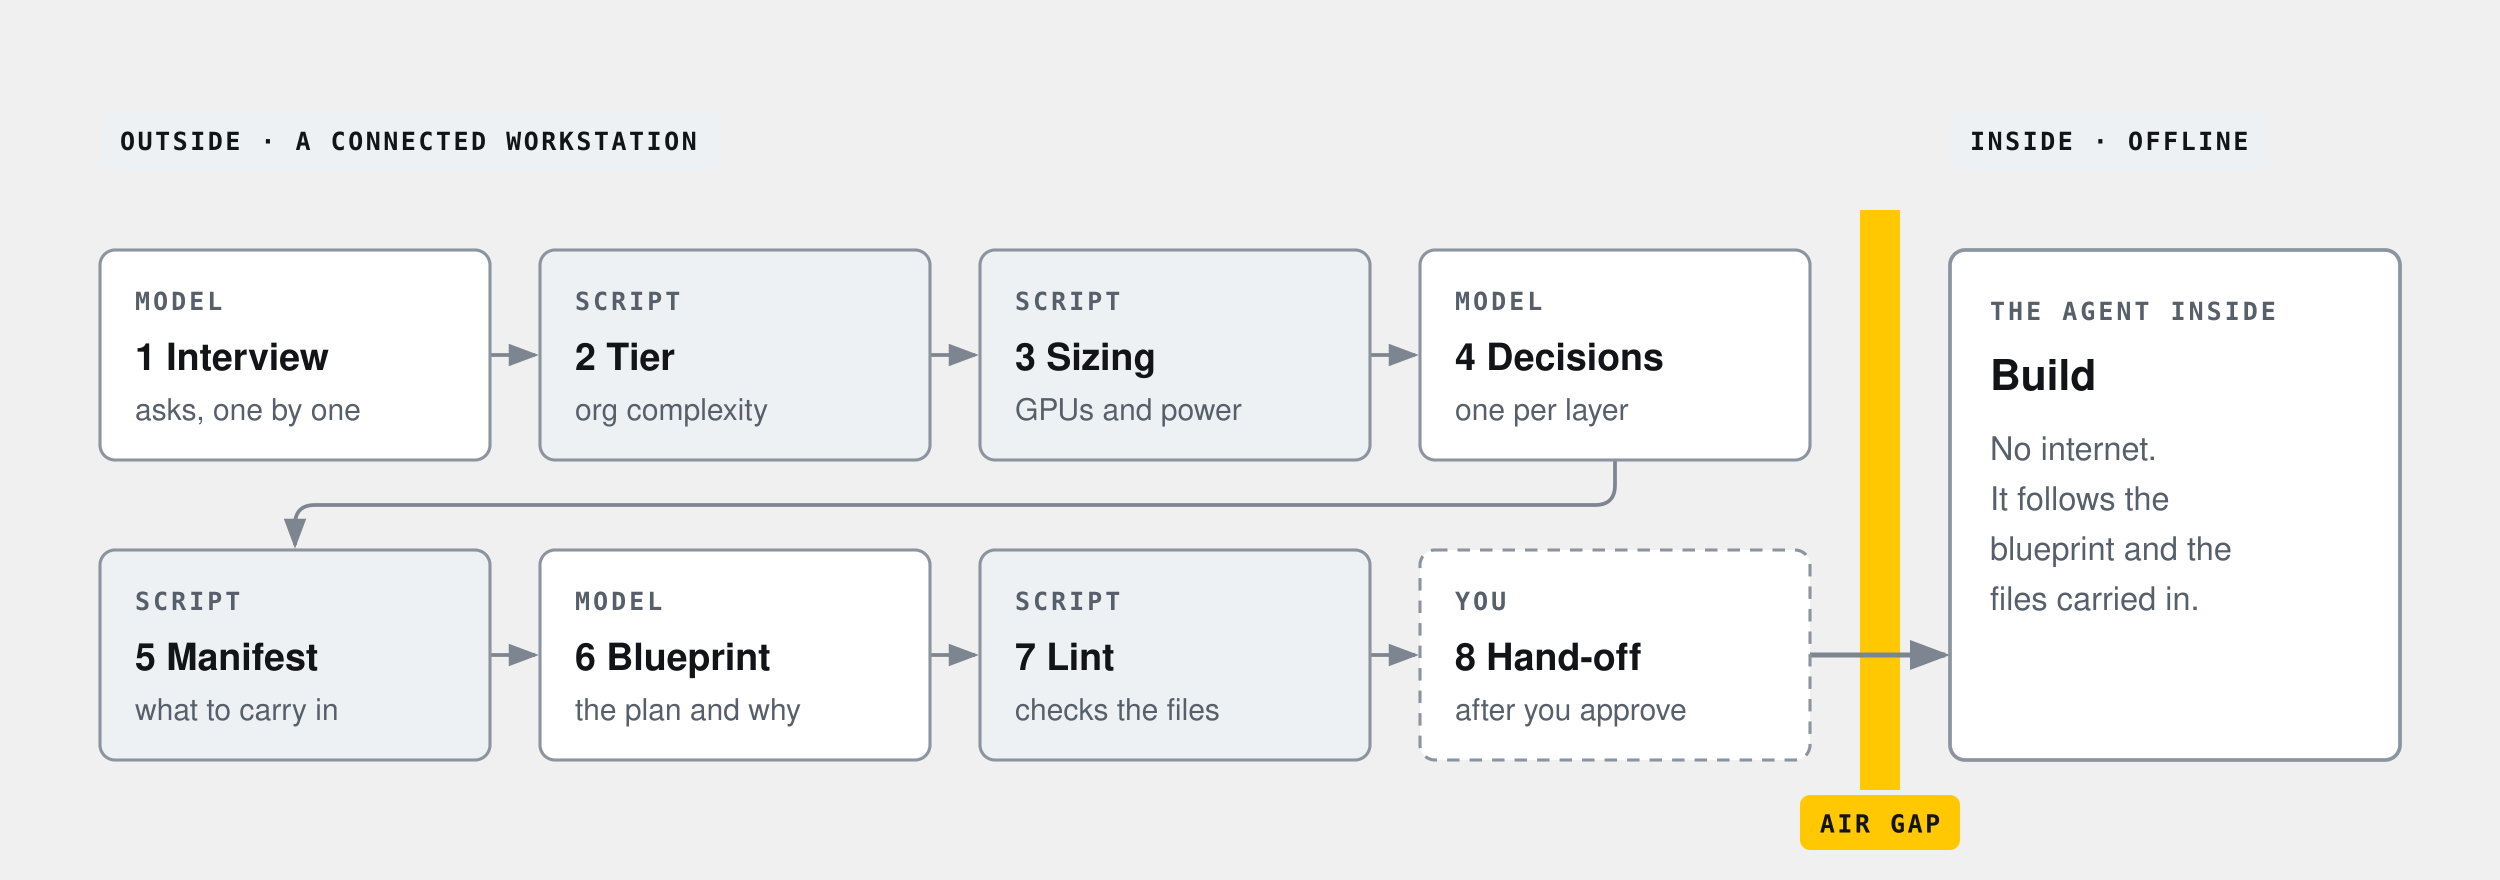
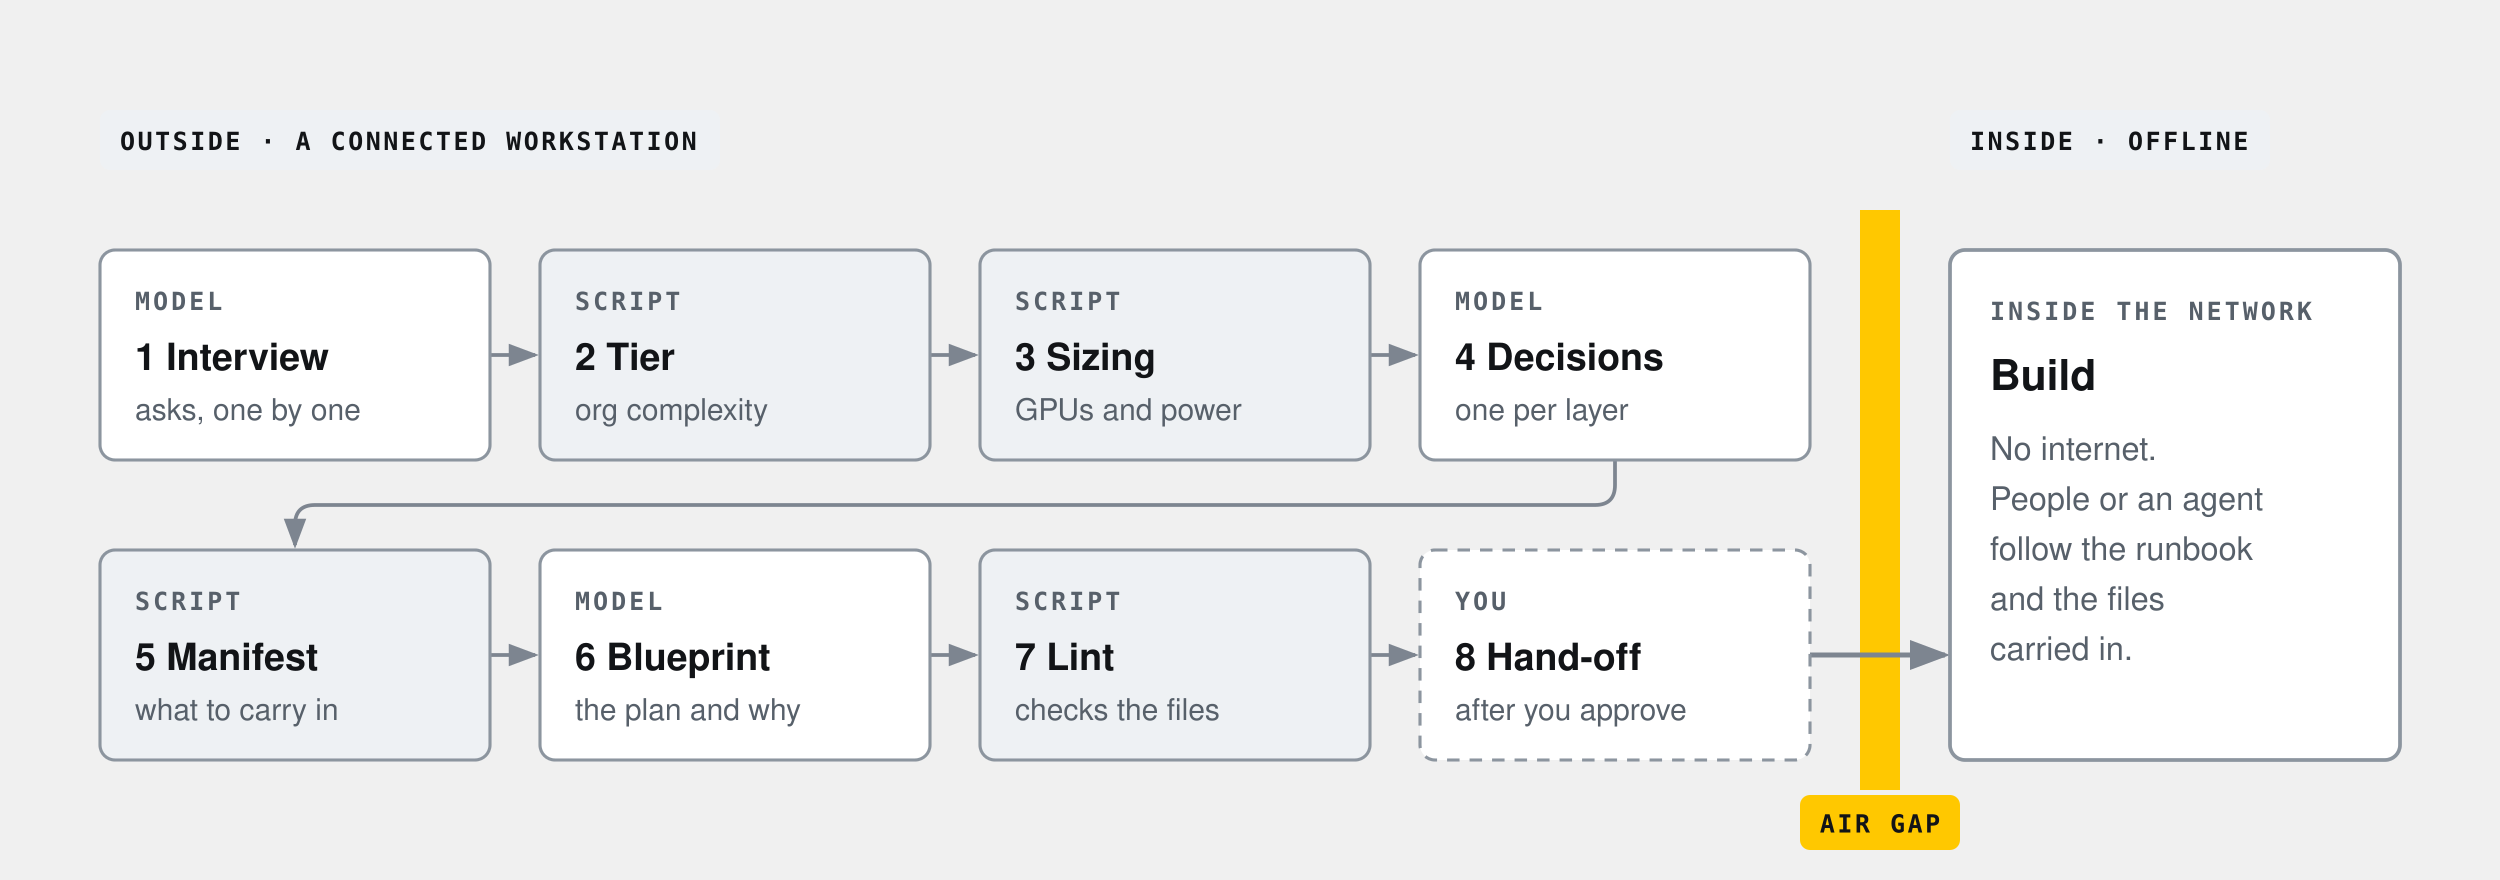
<svg xmlns="http://www.w3.org/2000/svg" viewBox="0 0 1000 352" width="1000" height="352" role="img" aria-labelledby="how-it-works-title how-it-works-desc">
  <defs>
    <marker id="arrow" markerWidth="8" markerHeight="6" refX="7" refY="3" orient="auto">
      <polygon points="0 0, 8 3, 0 6" fill="#7D8590" />
    </marker>
  </defs>
  <rect x="40" y="44" width="248" height="24" rx="4" fill="#EEF1F4" />
  <text x="48" y="60" font-family="ui-monospace, SFMono-Regular, Menlo, Consolas, monospace" font-size="10" font-weight="600" letter-spacing="0.1em" fill="#121417">OUTSIDE · A CONNECTED WORKSTATION</text>
  <rect x="780" y="44" width="128" height="24" rx="4" fill="#EEF1F4" />
  <text x="788" y="60" font-family="ui-monospace, SFMono-Regular, Menlo, Consolas, monospace" font-size="10" font-weight="600" letter-spacing="0.1em" fill="#121417">INSIDE · OFFLINE</text>
  <line x1="196" y1="142" x2="214" y2="142" stroke="#7D8590" stroke-width="1.5" marker-end="url(#arrow)" />
  <line x1="372" y1="142" x2="390" y2="142" stroke="#7D8590" stroke-width="1.5" marker-end="url(#arrow)" />
  <line x1="548" y1="142" x2="566" y2="142" stroke="#7D8590" stroke-width="1.5" marker-end="url(#arrow)" />
  <line x1="196" y1="262" x2="214" y2="262" stroke="#7D8590" stroke-width="1.5" marker-end="url(#arrow)" />
  <line x1="372" y1="262" x2="390" y2="262" stroke="#7D8590" stroke-width="1.5" marker-end="url(#arrow)" />
  <line x1="548" y1="262" x2="566" y2="262" stroke="#7D8590" stroke-width="1.5" marker-end="url(#arrow)" />
  <path d="M646 184 V194 Q646 202 638 202 H126 Q118 202 118 210 V218" fill="none" stroke="#7D8590" stroke-width="1.5" marker-end="url(#arrow)" />
  <rect x="744" y="84" width="16" height="232" fill="#FFC800" />
  <line x1="724" y1="262" x2="778" y2="262" stroke="#7D8590" stroke-width="2" marker-end="url(#arrow)" />
  <rect x="720" y="318" width="64" height="22" rx="4" fill="#FFC800" />
  <text x="752" y="333" font-family="ui-monospace, SFMono-Regular, Menlo, Consolas, monospace" font-size="10" font-weight="700" letter-spacing="0.1em" text-anchor="middle" fill="#121417">AIR GAP</text>
  <rect x="40" y="100" width="156" height="84" rx="6" fill="#FFFFFF" stroke="#8C959F" stroke-width="1.25" />
  <text x="54" y="124" font-family="ui-monospace, SFMono-Regular, Menlo, Consolas, monospace" font-size="10" font-weight="600" letter-spacing="0.12em" fill="#57606A">MODEL</text>
  <text x="54" y="148" font-family="system-ui, -apple-system, 'Segoe UI', Helvetica, Arial, sans-serif" font-size="15" font-weight="600" fill="#121417">1  Interview</text>
  <text x="54" y="168" font-family="system-ui, -apple-system, 'Segoe UI', Helvetica, Arial, sans-serif" font-size="12" fill="#57606A">asks, one by one</text>
  <rect x="216" y="100" width="156" height="84" rx="6" fill="#EEF1F4" stroke="#8C959F" stroke-width="1.25" />
  <text x="230" y="124" font-family="ui-monospace, SFMono-Regular, Menlo, Consolas, monospace" font-size="10" font-weight="600" letter-spacing="0.12em" fill="#57606A">SCRIPT</text>
  <text x="230" y="148" font-family="system-ui, -apple-system, 'Segoe UI', Helvetica, Arial, sans-serif" font-size="15" font-weight="600" fill="#121417">2  Tier</text>
  <text x="230" y="168" font-family="system-ui, -apple-system, 'Segoe UI', Helvetica, Arial, sans-serif" font-size="12" fill="#57606A">org complexity</text>
  <rect x="392" y="100" width="156" height="84" rx="6" fill="#EEF1F4" stroke="#8C959F" stroke-width="1.25" />
  <text x="406" y="124" font-family="ui-monospace, SFMono-Regular, Menlo, Consolas, monospace" font-size="10" font-weight="600" letter-spacing="0.12em" fill="#57606A">SCRIPT</text>
  <text x="406" y="148" font-family="system-ui, -apple-system, 'Segoe UI', Helvetica, Arial, sans-serif" font-size="15" font-weight="600" fill="#121417">3  Sizing</text>
  <text x="406" y="168" font-family="system-ui, -apple-system, 'Segoe UI', Helvetica, Arial, sans-serif" font-size="12" fill="#57606A">GPUs and power</text>
  <rect x="568" y="100" width="156" height="84" rx="6" fill="#FFFFFF" stroke="#8C959F" stroke-width="1.25" />
  <text x="582" y="124" font-family="ui-monospace, SFMono-Regular, Menlo, Consolas, monospace" font-size="10" font-weight="600" letter-spacing="0.12em" fill="#57606A">MODEL</text>
  <text x="582" y="148" font-family="system-ui, -apple-system, 'Segoe UI', Helvetica, Arial, sans-serif" font-size="15" font-weight="600" fill="#121417">4  Decisions</text>
  <text x="582" y="168" font-family="system-ui, -apple-system, 'Segoe UI', Helvetica, Arial, sans-serif" font-size="12" fill="#57606A">one per layer</text>
  <rect x="40" y="220" width="156" height="84" rx="6" fill="#EEF1F4" stroke="#8C959F" stroke-width="1.25" />
  <text x="54" y="244" font-family="ui-monospace, SFMono-Regular, Menlo, Consolas, monospace" font-size="10" font-weight="600" letter-spacing="0.12em" fill="#57606A">SCRIPT</text>
  <text x="54" y="268" font-family="system-ui, -apple-system, 'Segoe UI', Helvetica, Arial, sans-serif" font-size="15" font-weight="600" fill="#121417">5  Manifest</text>
  <text x="54" y="288" font-family="system-ui, -apple-system, 'Segoe UI', Helvetica, Arial, sans-serif" font-size="12" fill="#57606A">what to carry in</text>
  <rect x="216" y="220" width="156" height="84" rx="6" fill="#FFFFFF" stroke="#8C959F" stroke-width="1.25" />
  <text x="230" y="244" font-family="ui-monospace, SFMono-Regular, Menlo, Consolas, monospace" font-size="10" font-weight="600" letter-spacing="0.12em" fill="#57606A">MODEL</text>
  <text x="230" y="268" font-family="system-ui, -apple-system, 'Segoe UI', Helvetica, Arial, sans-serif" font-size="15" font-weight="600" fill="#121417">6  Blueprint</text>
  <text x="230" y="288" font-family="system-ui, -apple-system, 'Segoe UI', Helvetica, Arial, sans-serif" font-size="12" fill="#57606A">the plan and why</text>
  <rect x="392" y="220" width="156" height="84" rx="6" fill="#EEF1F4" stroke="#8C959F" stroke-width="1.25" />
  <text x="406" y="244" font-family="ui-monospace, SFMono-Regular, Menlo, Consolas, monospace" font-size="10" font-weight="600" letter-spacing="0.12em" fill="#57606A">SCRIPT</text>
  <text x="406" y="268" font-family="system-ui, -apple-system, 'Segoe UI', Helvetica, Arial, sans-serif" font-size="15" font-weight="600" fill="#121417">7  Lint</text>
  <text x="406" y="288" font-family="system-ui, -apple-system, 'Segoe UI', Helvetica, Arial, sans-serif" font-size="12" fill="#57606A">checks the files</text>
  <rect x="568" y="220" width="156" height="84" rx="6" fill="#FFFFFF" stroke="#8C959F" stroke-width="1.25" stroke-dasharray="5,4" />
  <text x="582" y="244" font-family="ui-monospace, SFMono-Regular, Menlo, Consolas, monospace" font-size="10" font-weight="600" letter-spacing="0.12em" fill="#57606A">YOU</text>
  <text x="582" y="268" font-family="system-ui, -apple-system, 'Segoe UI', Helvetica, Arial, sans-serif" font-size="15" font-weight="600" fill="#121417">8  Hand-off</text>
  <text x="582" y="288" font-family="system-ui, -apple-system, 'Segoe UI', Helvetica, Arial, sans-serif" font-size="12" fill="#57606A">after you approve</text>
  <rect x="780" y="100" width="180" height="204" rx="6" fill="#FFFFFF" stroke="#8C959F" stroke-width="1.5" />
-   <text x="796" y="128" font-family="ui-monospace, SFMono-Regular, Menlo, Consolas, monospace" font-size="10" font-weight="600" letter-spacing="0.12em" fill="#57606A">THE AGENT INSIDE</text>
+   <text x="796" y="128" font-family="ui-monospace, SFMono-Regular, Menlo, Consolas, monospace" font-size="10" font-weight="600" letter-spacing="0.12em" fill="#57606A">INSIDE THE NETWORK</text>
  <text x="796" y="156" font-family="system-ui, -apple-system, 'Segoe UI', Helvetica, Arial, sans-serif" font-size="17" font-weight="600" fill="#121417">Build</text>
  <text x="796" y="184" font-family="system-ui, -apple-system, 'Segoe UI', Helvetica, Arial, sans-serif" font-size="13" fill="#57606A">No internet.</text>
-   <text x="796" y="204" font-family="system-ui, -apple-system, 'Segoe UI', Helvetica, Arial, sans-serif" font-size="13" fill="#57606A">It follows the</text>
-   <text x="796" y="224" font-family="system-ui, -apple-system, 'Segoe UI', Helvetica, Arial, sans-serif" font-size="13" fill="#57606A">blueprint and the</text>
-   <text x="796" y="244" font-family="system-ui, -apple-system, 'Segoe UI', Helvetica, Arial, sans-serif" font-size="13" fill="#57606A">files carried in.</text>
+   <text x="796" y="204" font-family="system-ui, -apple-system, 'Segoe UI', Helvetica, Arial, sans-serif" font-size="13" fill="#57606A">People or an agent</text>
+   <text x="796" y="224" font-family="system-ui, -apple-system, 'Segoe UI', Helvetica, Arial, sans-serif" font-size="13" fill="#57606A">follow the runbook</text>
+   <text x="796" y="244" font-family="system-ui, -apple-system, 'Segoe UI', Helvetica, Arial, sans-serif" font-size="13" fill="#57606A">and the files</text>
+   <text x="796" y="264" font-family="system-ui, -apple-system, 'Segoe UI', Helvetica, Arial, sans-serif" font-size="13" fill="#57606A">carried in.</text>
</svg>
